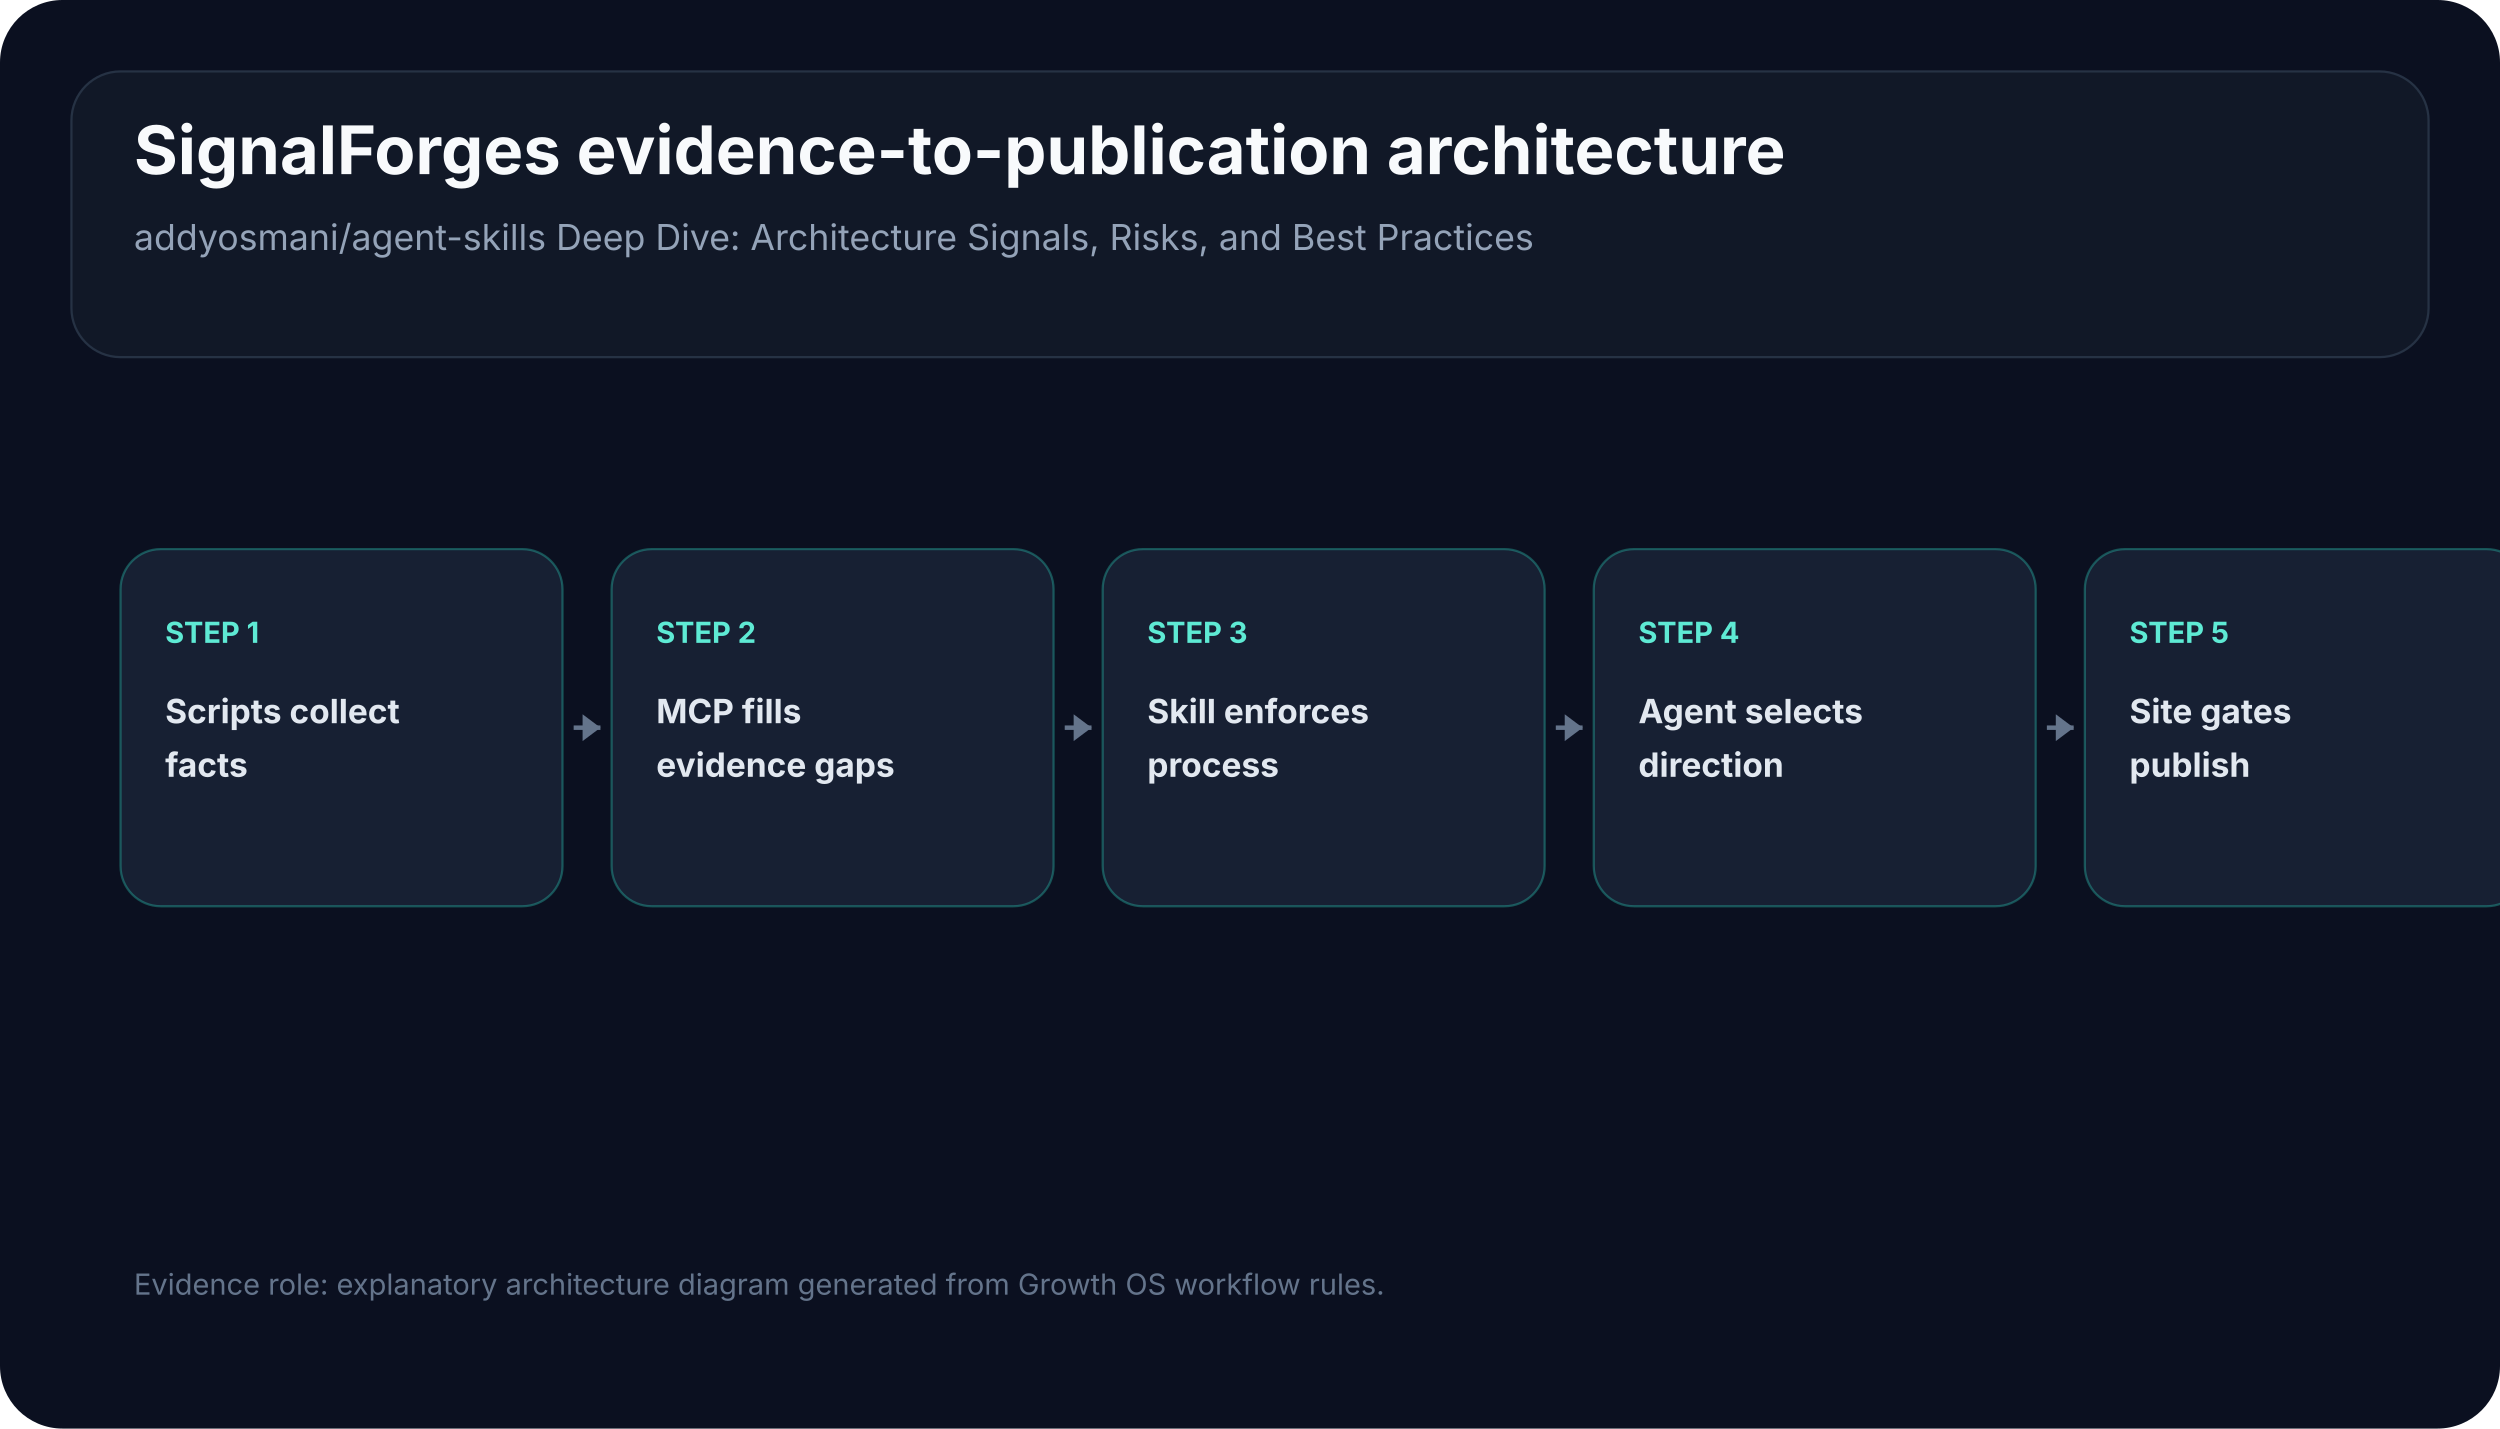
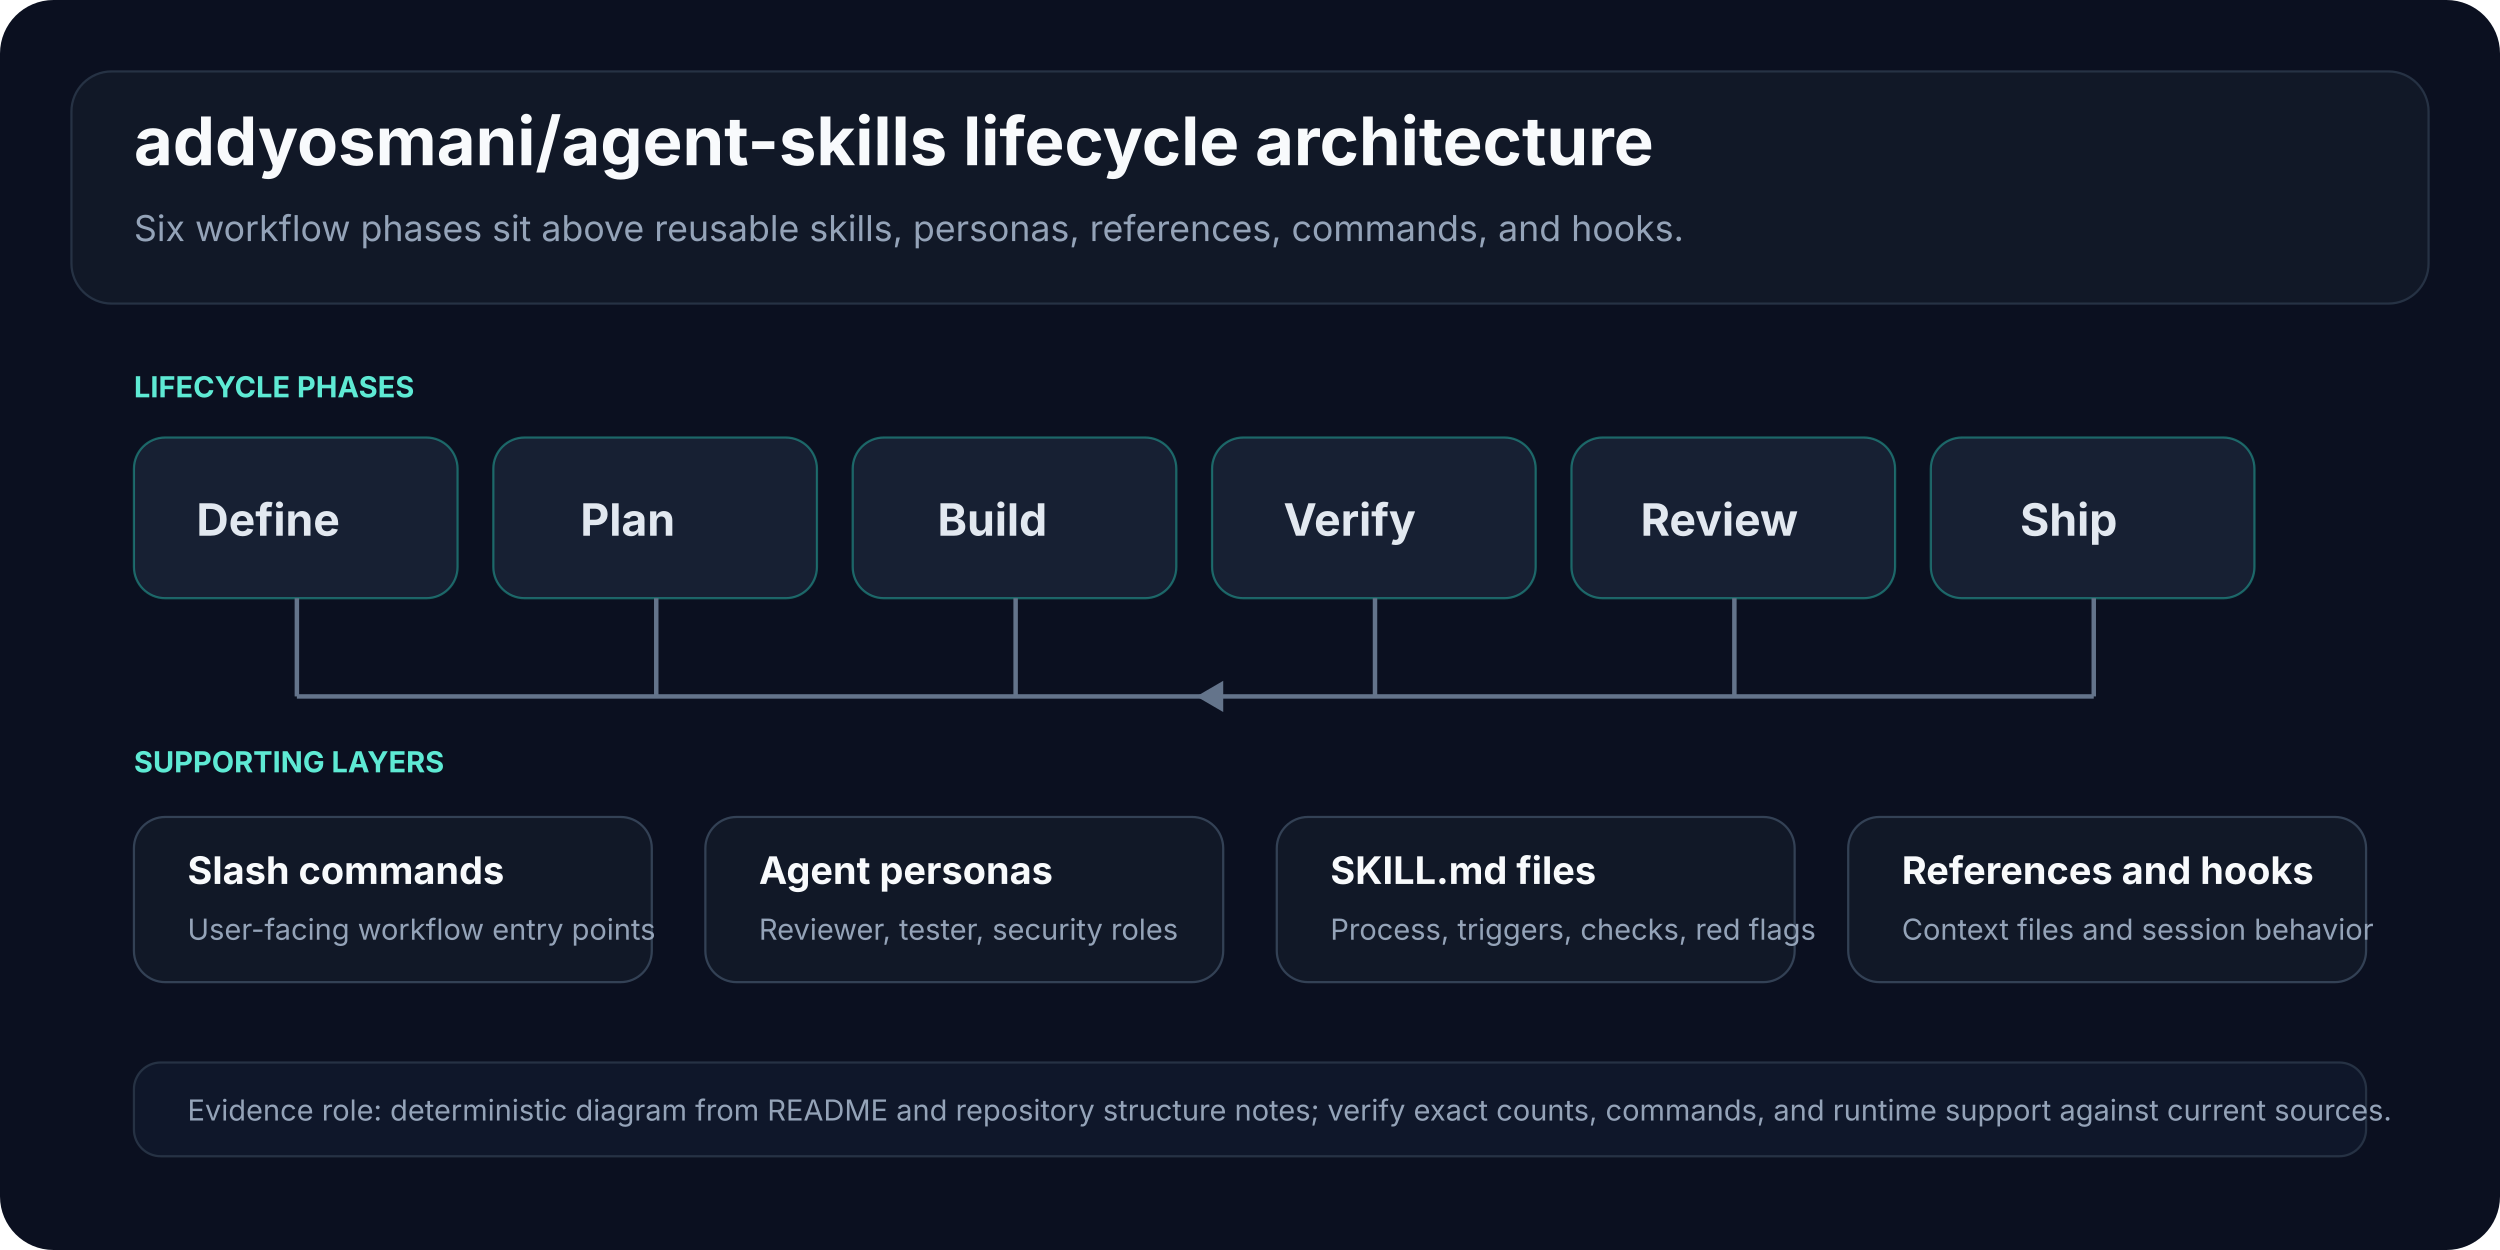
- <svg xmlns="http://www.w3.org/2000/svg" width="1120" height="640" viewBox="0 0 1120 640" role="img" aria-labelledby="title desc">
-   <rect width="1120" height="640" rx="28" fill="#0b1020" />
-   <rect x="32" y="32" width="1056" height="128" rx="22" fill="#111827" stroke="#263244" />
-   <text x="60" y="78" fill="#f8fafc" font-family="Inter, Arial, sans-serif" font-size="30" font-weight="750">SignalForges evidence-to-publication architecture</text>
-   <text x="60" y="112" fill="#94a3b8" font-family="Inter, Arial, sans-serif" font-size="16">addyosmani/agent-skills Deep Dive: Architecture Signals, Risks, and Best Practices</text>
-   <rect x="54" y="246" width="198" height="160" rx="18" fill="#172033" stroke="#2dd4bf" stroke-opacity="0.34" />
-   <text x="74" y="288" fill="#5eead4" font-family="Inter, Arial, sans-serif" font-size="13" font-weight="700">STEP 1</text>
-   <text x="74" y="324" fill="#e2e8f0" font-family="Inter, Arial, sans-serif" font-size="15" font-weight="650">Scripts collect</text>
-   <text x="74" y="348" fill="#e2e8f0" font-family="Inter, Arial, sans-serif" font-size="15" font-weight="650">facts</text>
-   <line x1="257" y1="326" x2="269" y2="326" stroke="#64748b" stroke-width="2" />
-   <path d="M 269 326 L 261 320 L 261 332 Z" fill="#64748b" />
-   <rect x="274" y="246" width="198" height="160" rx="18" fill="#172033" stroke="#2dd4bf" stroke-opacity="0.34" />
-   <text x="294" y="288" fill="#5eead4" font-family="Inter, Arial, sans-serif" font-size="13" font-weight="700">STEP 2</text>
-   <text x="294" y="324" fill="#e2e8f0" font-family="Inter, Arial, sans-serif" font-size="15" font-weight="650">MCP fills</text>
-   <text x="294" y="348" fill="#e2e8f0" font-family="Inter, Arial, sans-serif" font-size="15" font-weight="650">evidence gaps</text>
-   <line x1="477" y1="326" x2="489" y2="326" stroke="#64748b" stroke-width="2" />
-   <path d="M 489 326 L 481 320 L 481 332 Z" fill="#64748b" />
-   <rect x="494" y="246" width="198" height="160" rx="18" fill="#172033" stroke="#2dd4bf" stroke-opacity="0.34" />
-   <text x="514" y="288" fill="#5eead4" font-family="Inter, Arial, sans-serif" font-size="13" font-weight="700">STEP 3</text>
-   <text x="514" y="324" fill="#e2e8f0" font-family="Inter, Arial, sans-serif" font-size="15" font-weight="650">Skill enforces</text>
-   <text x="514" y="348" fill="#e2e8f0" font-family="Inter, Arial, sans-serif" font-size="15" font-weight="650">process</text>
-   <line x1="697" y1="326" x2="709" y2="326" stroke="#64748b" stroke-width="2" />
-   <path d="M 709 326 L 701 320 L 701 332 Z" fill="#64748b" />
-   <rect x="714" y="246" width="198" height="160" rx="18" fill="#172033" stroke="#2dd4bf" stroke-opacity="0.34" />
-   <text x="734" y="288" fill="#5eead4" font-family="Inter, Arial, sans-serif" font-size="13" font-weight="700">STEP 4</text>
-   <text x="734" y="324" fill="#e2e8f0" font-family="Inter, Arial, sans-serif" font-size="15" font-weight="650">Agent selects</text>
-   <text x="734" y="348" fill="#e2e8f0" font-family="Inter, Arial, sans-serif" font-size="15" font-weight="650">direction</text>
-   <line x1="917" y1="326" x2="929" y2="326" stroke="#64748b" stroke-width="2" />
-   <path d="M 929 326 L 921 320 L 921 332 Z" fill="#64748b" />
-   <rect x="934" y="246" width="198" height="160" rx="18" fill="#172033" stroke="#2dd4bf" stroke-opacity="0.34" />
-   <text x="954" y="288" fill="#5eead4" font-family="Inter, Arial, sans-serif" font-size="13" font-weight="700">STEP 5</text>
-   <text x="954" y="324" fill="#e2e8f0" font-family="Inter, Arial, sans-serif" font-size="15" font-weight="650">Site gates</text>
-   <text x="954" y="348" fill="#e2e8f0" font-family="Inter, Arial, sans-serif" font-size="15" font-weight="650">publish</text>
-   <text x="60" y="580" fill="#64748b" font-family="Inter, Arial, sans-serif" font-size="13">Evidence role: explanatory architecture diagram generated from Growth OS workflow rules.</text>
+ <svg xmlns="http://www.w3.org/2000/svg" width="1120" height="560" viewBox="0 0 1120 560" role="img" aria-labelledby="title desc">
+   <rect width="1120" height="560" rx="24" fill="#0b1020" />
+   <rect x="32" y="32" width="1056" height="104" rx="18" fill="#111827" stroke="#263244" />
+   <text x="60" y="74" fill="#f8fafc" font-family="Inter, Arial, sans-serif" font-size="30" font-weight="750">addyosmani/agent-skills lifecycle architecture</text>
+   <text x="60" y="108" fill="#94a3b8" font-family="Inter, Arial, sans-serif" font-size="16">Six workflow phases sit above reusable skills, personas, references, commands, and hooks.</text>
+   <text x="60" y="178" fill="#5eead4" font-family="Inter, Arial, sans-serif" font-size="13" font-weight="700">LIFECYCLE PHASES</text>
+   <rect x="60" y="196" width="145" height="72" rx="14" fill="#172033" stroke="#2dd4bf" stroke-opacity="0.42" />
+   <text x="88" y="240" fill="#e2e8f0" font-family="Inter, Arial, sans-serif" font-size="20" font-weight="700">Define</text>
+   <rect x="221" y="196" width="145" height="72" rx="14" fill="#172033" stroke="#2dd4bf" stroke-opacity="0.42" />
+   <text x="260" y="240" fill="#e2e8f0" font-family="Inter, Arial, sans-serif" font-size="20" font-weight="700">Plan</text>
+   <rect x="382" y="196" width="145" height="72" rx="14" fill="#172033" stroke="#2dd4bf" stroke-opacity="0.42" />
+   <text x="420" y="240" fill="#e2e8f0" font-family="Inter, Arial, sans-serif" font-size="20" font-weight="700">Build</text>
+   <rect x="543" y="196" width="145" height="72" rx="14" fill="#172033" stroke="#2dd4bf" stroke-opacity="0.42" />
+   <text x="575" y="240" fill="#e2e8f0" font-family="Inter, Arial, sans-serif" font-size="20" font-weight="700">Verify</text>
+   <rect x="704" y="196" width="145" height="72" rx="14" fill="#172033" stroke="#2dd4bf" stroke-opacity="0.42" />
+   <text x="735" y="240" fill="#e2e8f0" font-family="Inter, Arial, sans-serif" font-size="20" font-weight="700">Review</text>
+   <rect x="865" y="196" width="145" height="72" rx="14" fill="#172033" stroke="#2dd4bf" stroke-opacity="0.42" />
+   <text x="905" y="240" fill="#e2e8f0" font-family="Inter, Arial, sans-serif" font-size="20" font-weight="700">Ship</text>
+   <line x1="133" y1="268" x2="133" y2="312" stroke="#64748b" stroke-width="2" />
+   <line x1="294" y1="268" x2="294" y2="312" stroke="#64748b" stroke-width="2" />
+   <line x1="455" y1="268" x2="455" y2="312" stroke="#64748b" stroke-width="2" />
+   <line x1="616" y1="268" x2="616" y2="312" stroke="#64748b" stroke-width="2" />
+   <line x1="777" y1="268" x2="777" y2="312" stroke="#64748b" stroke-width="2" />
+   <line x1="938" y1="268" x2="938" y2="312" stroke="#64748b" stroke-width="2" />
+   <line x1="133" y1="312" x2="938" y2="312" stroke="#64748b" stroke-width="2" />
+   <path d="M 536 312 L 548 305 L 548 319 Z" fill="#64748b" />
+   <text x="60" y="346" fill="#5eead4" font-family="Inter, Arial, sans-serif" font-size="13" font-weight="700">SUPPORTING LAYERS</text>
+   <rect x="60" y="366" width="232" height="74" rx="14" fill="#111827" stroke="#334155" />
+   <text x="84" y="396" fill="#f8fafc" font-family="Inter, Arial, sans-serif" font-size="17" font-weight="700">Slash commands</text>
+   <text x="84" y="421" fill="#94a3b8" font-family="Inter, Arial, sans-serif" font-size="13">User-facing workflow entry points</text>
+   <rect x="316" y="366" width="232" height="74" rx="14" fill="#111827" stroke="#334155" />
+   <text x="340" y="396" fill="#f8fafc" font-family="Inter, Arial, sans-serif" font-size="17" font-weight="700">Agent personas</text>
+   <text x="340" y="421" fill="#94a3b8" font-family="Inter, Arial, sans-serif" font-size="13">Reviewer, tester, security roles</text>
+   <rect x="572" y="366" width="232" height="74" rx="14" fill="#111827" stroke="#334155" />
+   <text x="596" y="396" fill="#f8fafc" font-family="Inter, Arial, sans-serif" font-size="17" font-weight="700">SKILL.md files</text>
+   <text x="596" y="421" fill="#94a3b8" font-family="Inter, Arial, sans-serif" font-size="13">Process, triggers, checks, red flags</text>
+   <rect x="828" y="366" width="232" height="74" rx="14" fill="#111827" stroke="#334155" />
+   <text x="852" y="396" fill="#f8fafc" font-family="Inter, Arial, sans-serif" font-size="17" font-weight="700">References and hooks</text>
+   <text x="852" y="421" fill="#94a3b8" font-family="Inter, Arial, sans-serif" font-size="13">Context files and session behavior</text>
+   <rect x="60" y="476" width="1000" height="42" rx="12" fill="#0f172a" stroke="#263244" />
+   <text x="84" y="502" fill="#94a3b8" font-family="Inter, Arial, sans-serif" font-size="13">Evidence role: deterministic diagram from README and repository structure notes; verify exact counts, commands, and runtime support against current sources.</text>
</svg>
